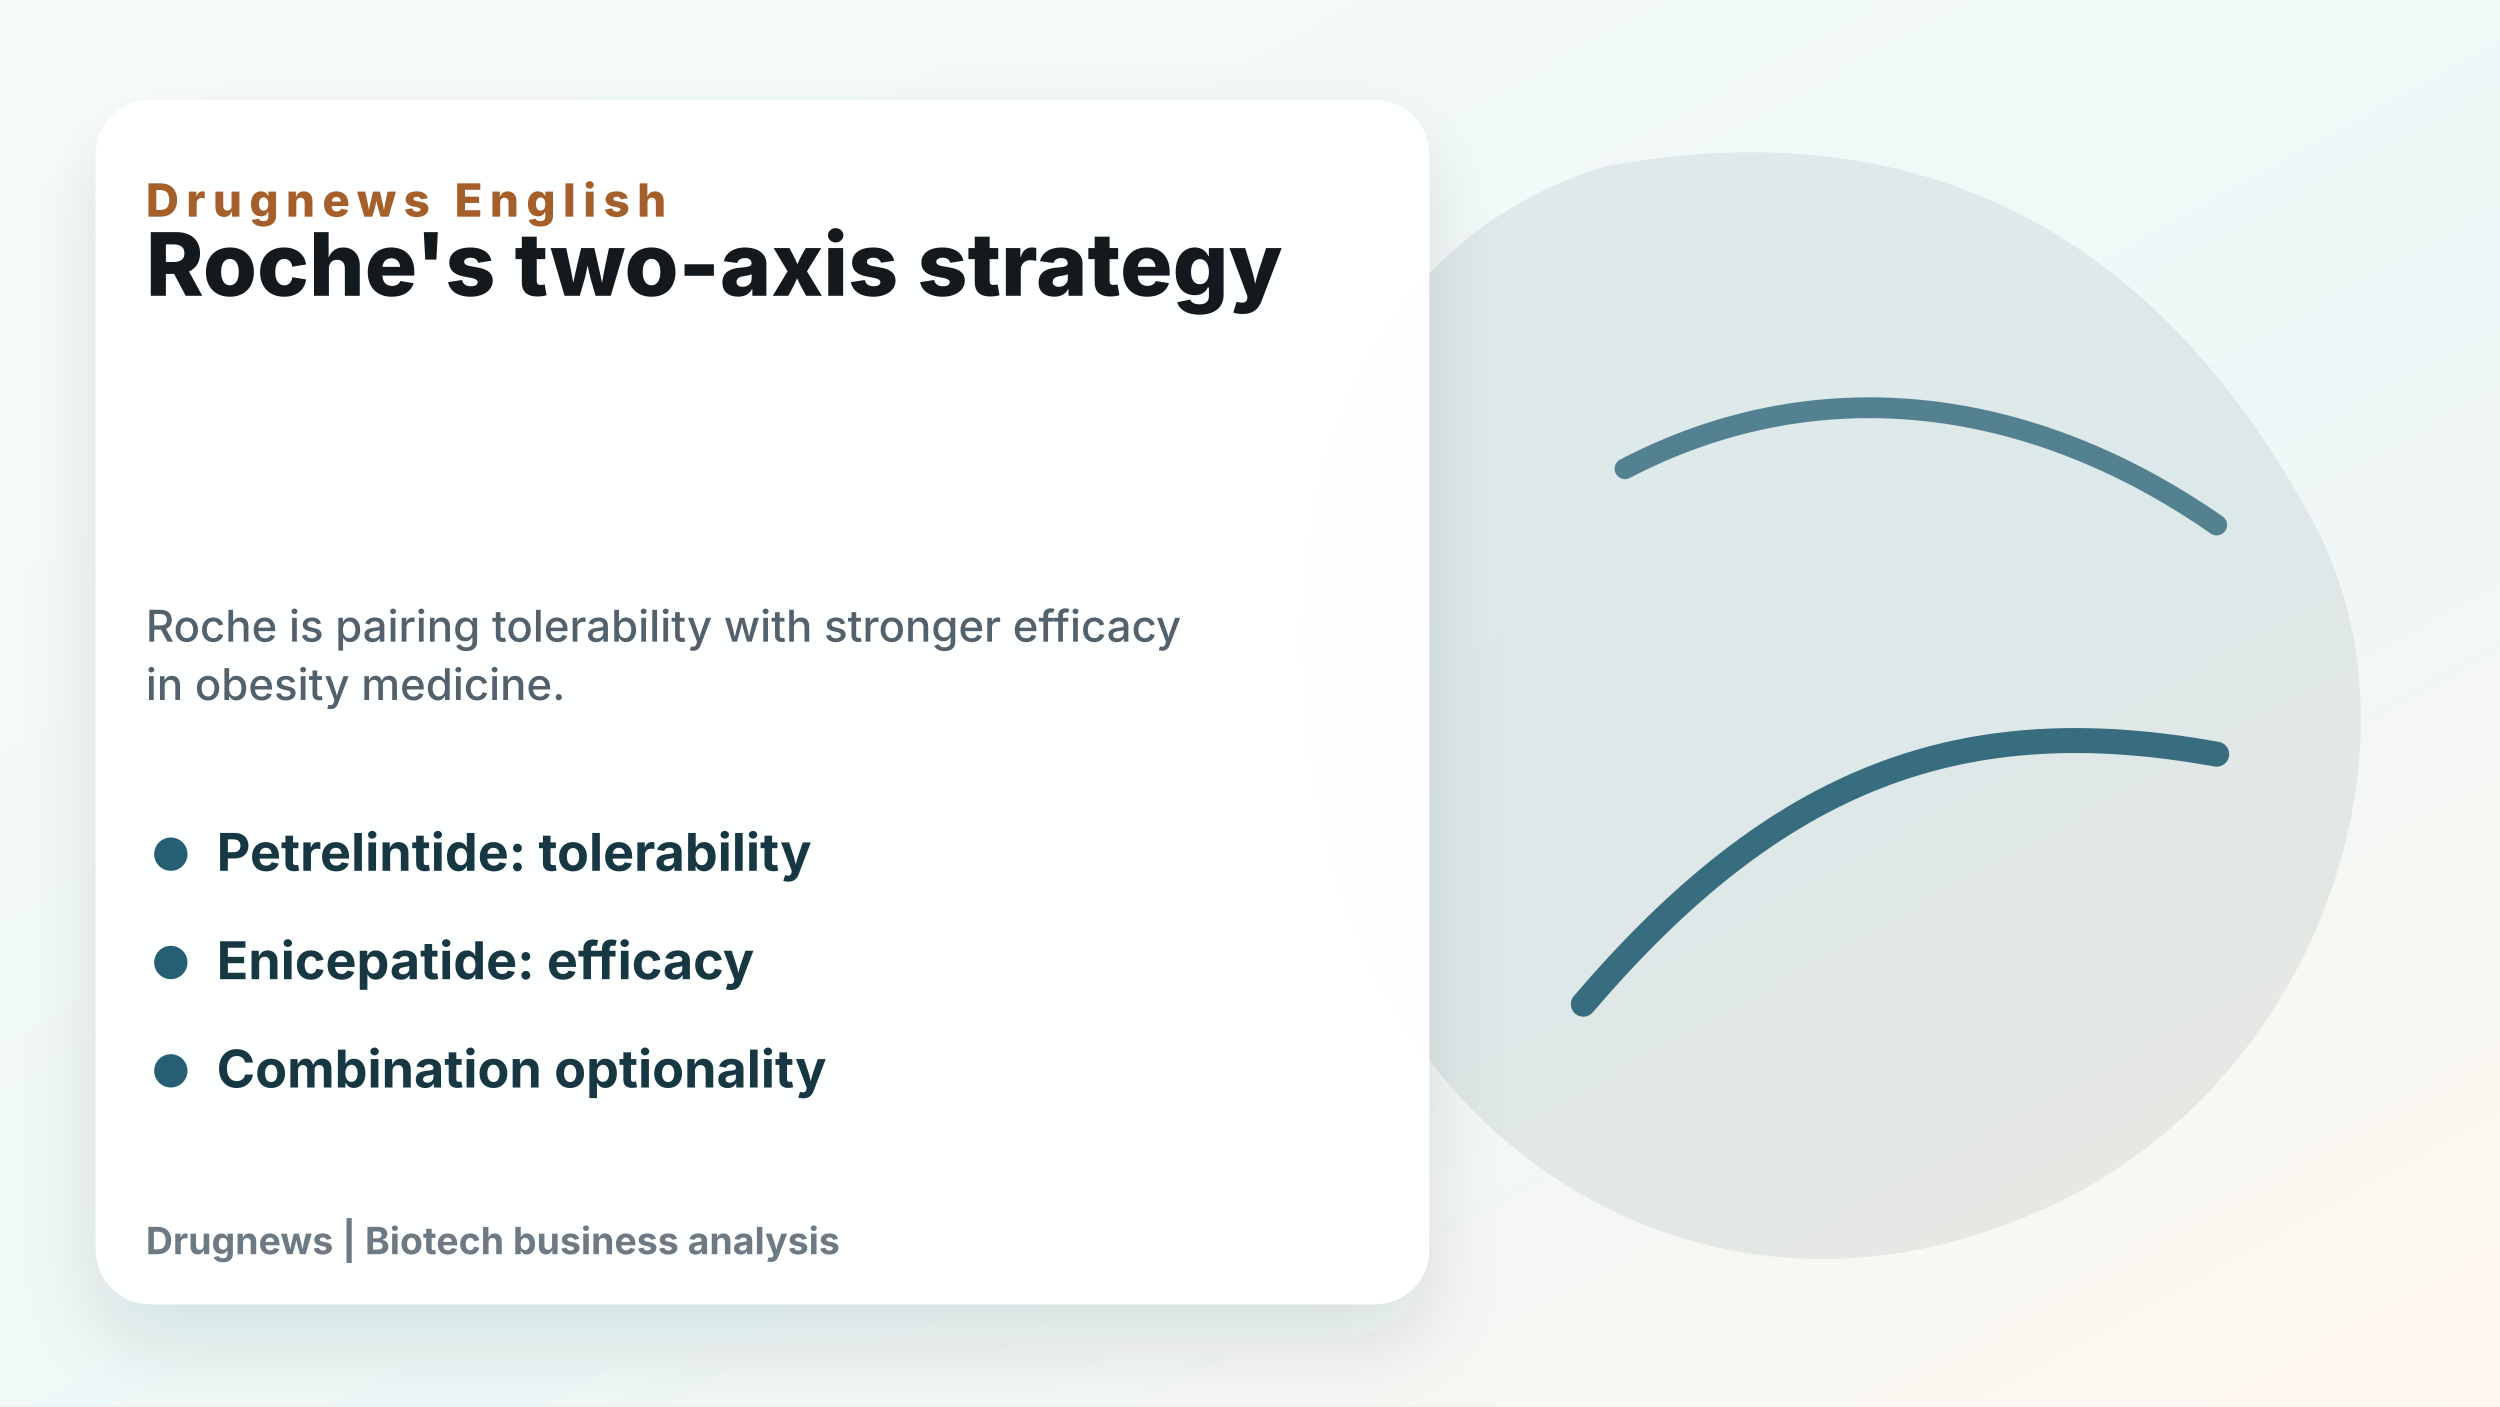
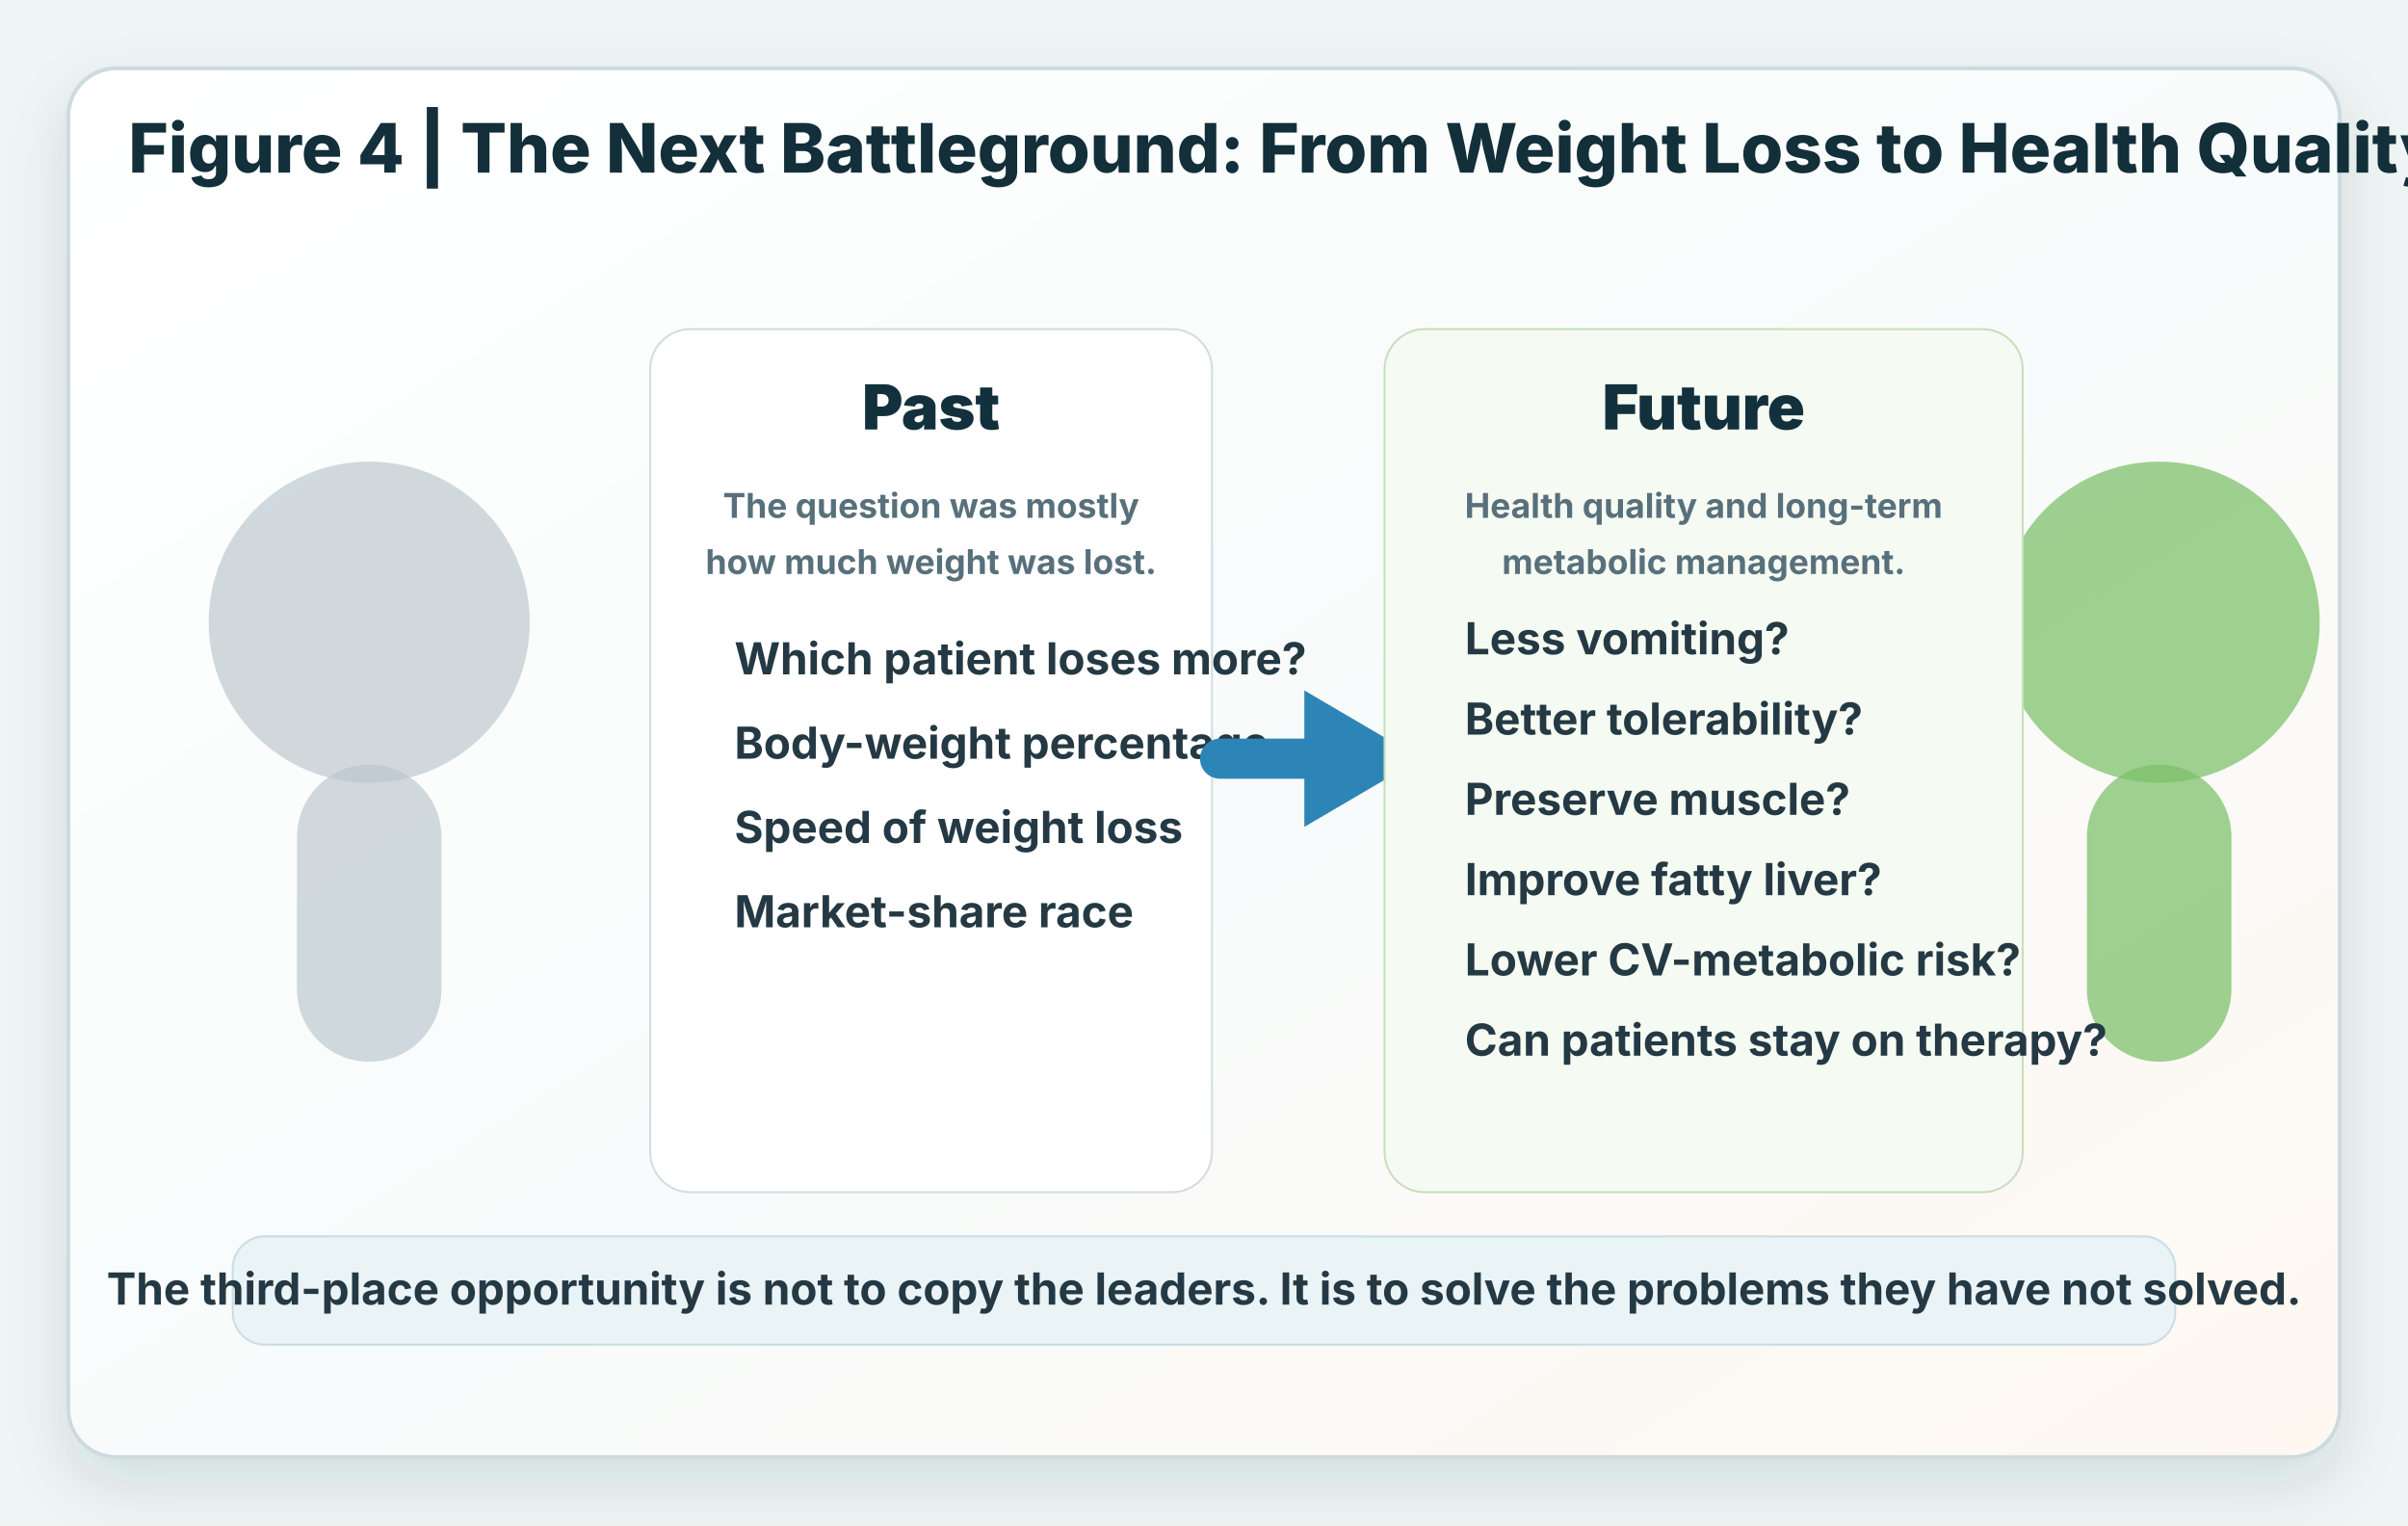
- <svg xmlns="http://www.w3.org/2000/svg" width="1200" height="675" viewBox="0 0 1200 675" role="img" aria-label="Roche's two-axis strategy">
+ <svg xmlns="http://www.w3.org/2000/svg" width="1200" height="760" viewBox="0 0 1200 760" role="img" aria-label="Figure 4 | The Next Battleground: From Weight Loss to Health Quality">
  <defs>
-     <linearGradient id="bg" x1="0" y1="0" x2="1" y2="1">
-       <stop offset="0%" stop-color="#f8fbfb" />
-       <stop offset="60%" stop-color="#eef7f7" />
-       <stop offset="100%" stop-color="#fff7ef" />
+     <linearGradient id="sheet" x1="0" y1="0" x2="1" y2="1">
+       <stop offset="0%" stop-color="#ffffff" />
+       <stop offset="54%" stop-color="#f8fbfb" />
+       <stop offset="100%" stop-color="#fff8f1" />
    </linearGradient>
-     <filter id="shadow" x="-20%" y="-20%" width="140%" height="140%">
-       <feDropShadow dx="0" dy="18" stdDeviation="18" flood-color="#12313c" flood-opacity="0.12" />
+     <filter id="softShadow" x="-20%" y="-20%" width="140%" height="140%">
+       <feDropShadow dx="0" dy="12" stdDeviation="14" flood-color="#12313c" flood-opacity=".12" />
    </filter>
  </defs>
  <style>
-     .label{font:800 22px Inter,Arial,sans-serif;letter-spacing:.16em;text-transform:uppercase;fill:#a45f2b}
-     .title{font:800 42px Inter,Arial,sans-serif;fill:#14191d}
-     .subtitle{font:500 21px Inter,Arial,sans-serif;fill:#52616b}
-     .point{font:750 25px Inter,Arial,sans-serif;fill:#173843}
-     .small{font:700 18px Inter,Arial,sans-serif;fill:#6d7a83}
+     .title{font:800 34px Inter,Arial,sans-serif;fill:#122f3a}
+     .eyebrow{font:800 18px Inter,Arial,sans-serif;letter-spacing:.12em;fill:#9e5b28;text-transform:uppercase}
+     .label{font:800 25px Inter,Arial,sans-serif;fill:#12313c}
+     .body{font:700 22px Inter,Arial,sans-serif;fill:#243943}
+     .note{font:700 17px Inter,Arial,sans-serif;fill:#58707b}
+     .small{font:700 16px Inter,Arial,sans-serif;fill:#607680}
+     .axis{font:800 20px Inter,Arial,sans-serif;fill:#265f73}
+     .brand{font:900 31px Inter,Arial,sans-serif;fill:#12313c}
  </style>
-   <rect width="1200" height="675" fill="url(#bg)" />
-   <path d="M770 80 C930 50 1040 120 1110 250 C1170 360 1110 530 970 585 C820 646 678 555 640 416 C602 276 634 122 770 80Z" fill="#12313c" opacity="0.08" />
-   <path d="M760 482 C854 372 942 340 1064 362" fill="none" stroke="#265f73" stroke-width="12" stroke-linecap="round" opacity=".9" />
-   <path d="M780 225 C870 178 972 188 1064 252" fill="none" stroke="#265f73" stroke-width="10" stroke-linecap="round" opacity=".75" />
-   <g filter="url(#shadow)">
-     <rect x="46" y="48" width="640" height="578" rx="26" fill="#fff" opacity=".95" />
+   <rect width="1200" height="760" fill="#eef5f4" />
+   <rect x="34" y="34" width="1132" height="692" rx="24" fill="url(#sheet)" stroke="#cddbe0" stroke-width="2" filter="url(#softShadow)" />
+   <text x="64" y="86" class="title">Figure 4 | The Next Battleground: From Weight Loss to Health Quality</text>
+   <g transform="translate(74 146)">
+     <circle cx="110" cy="164" r="80" fill="#b8c5cb" opacity=".65" />
+     <rect x="74" y="235" width="72" height="148" rx="36" fill="#b8c5cb" opacity=".65" />
+     <rect x="250" y="18" width="280" height="430" rx="20" fill="#fff" stroke="#d2dde2" />
+     <text x="390" y="68" class="brand" text-anchor="middle">Past</text>
+     <text x="390" y="112" class="note" text-anchor="middle">The question was mostly</text>
+     <text x="390" y="140" class="note" text-anchor="middle">how much weight was lost.</text>
+     <text x="292" y="190" class="body" text-anchor="start">Which patient loses more?</text>
+     <text x="292" y="232" class="body" text-anchor="start">Body-weight percentage</text>
+     <text x="292" y="274" class="body" text-anchor="start">Speed of weight loss</text>
+     <text x="292" y="316" class="body" text-anchor="start">Market-share race</text>
  </g>
-   <text x="70" y="104" class="label">Drugnews English</text>
-   <text x="70" y="142" class="title">Roche's two-axis strategy</text>
-   <text x="70" y="308" class="subtitle">Roche is pairing tolerability with stronger efficacy</text>
-   <text x="70" y="336" class="subtitle">in obesity medicine.</text>
-   <g>
-     <circle cx="82" cy="410" r="8" fill="#265f73" />
-     <text x="104" y="418" class="point">Petrelintide: tolerability</text>
+   <path d="M608 378 h50" stroke="#2d85b7" stroke-width="20" stroke-linecap="round" />
+   <path d="M650 344 l58 34 -58 34z" fill="#2d85b7" />
+   <g transform="translate(690 146)">
+     <circle cx="386" cy="164" r="80" fill="#7abf67" opacity=".72" />
+     <rect x="350" y="235" width="72" height="148" rx="36" fill="#7abf67" opacity=".72" />
+     <rect x="0" y="18" width="318" height="430" rx="20" fill="#f5fbf2" stroke="#c8dfbd" />
+     <text x="159" y="68" class="brand" text-anchor="middle">Future</text>
+     <text x="159" y="112" class="note" text-anchor="middle">Health quality and long-term</text>
+     <text x="159" y="140" class="note" text-anchor="middle">metabolic management.</text>
+     <text x="40" y="180" class="body" text-anchor="start">Less vomiting?</text>
+     <text x="40" y="220" class="body" text-anchor="start">Better tolerability?</text>
+     <text x="40" y="260" class="body" text-anchor="start">Preserve muscle?</text>
+     <text x="40" y="300" class="body" text-anchor="start">Improve fatty liver?</text>
+     <text x="40" y="340" class="body" text-anchor="start">Lower CV-metabolic risk?</text>
+     <text x="40" y="380" class="body" text-anchor="start">Can patients stay on therapy?</text>
  </g>
-   <g>
-     <circle cx="82" cy="462" r="8" fill="#265f73" />
-     <text x="104" y="470" class="point">Enicepatide: efficacy</text>
-   </g>
-   <g>
-     <circle cx="82" cy="514" r="8" fill="#265f73" />
-     <text x="104" y="522" class="point">Combination optionality</text>
-   </g>
-   <text x="70" y="602" class="small">Drugnews | Biotech business analysis</text>
+   <rect x="116" y="616" width="968" height="54" rx="16" fill="#eaf3f6" stroke="#cadde4" />
+   <text x="600" y="650" class="body" text-anchor="middle">The third-place opportunity is not to copy the leaders. It is to solve the problems they have not solved.</text>
</svg>
